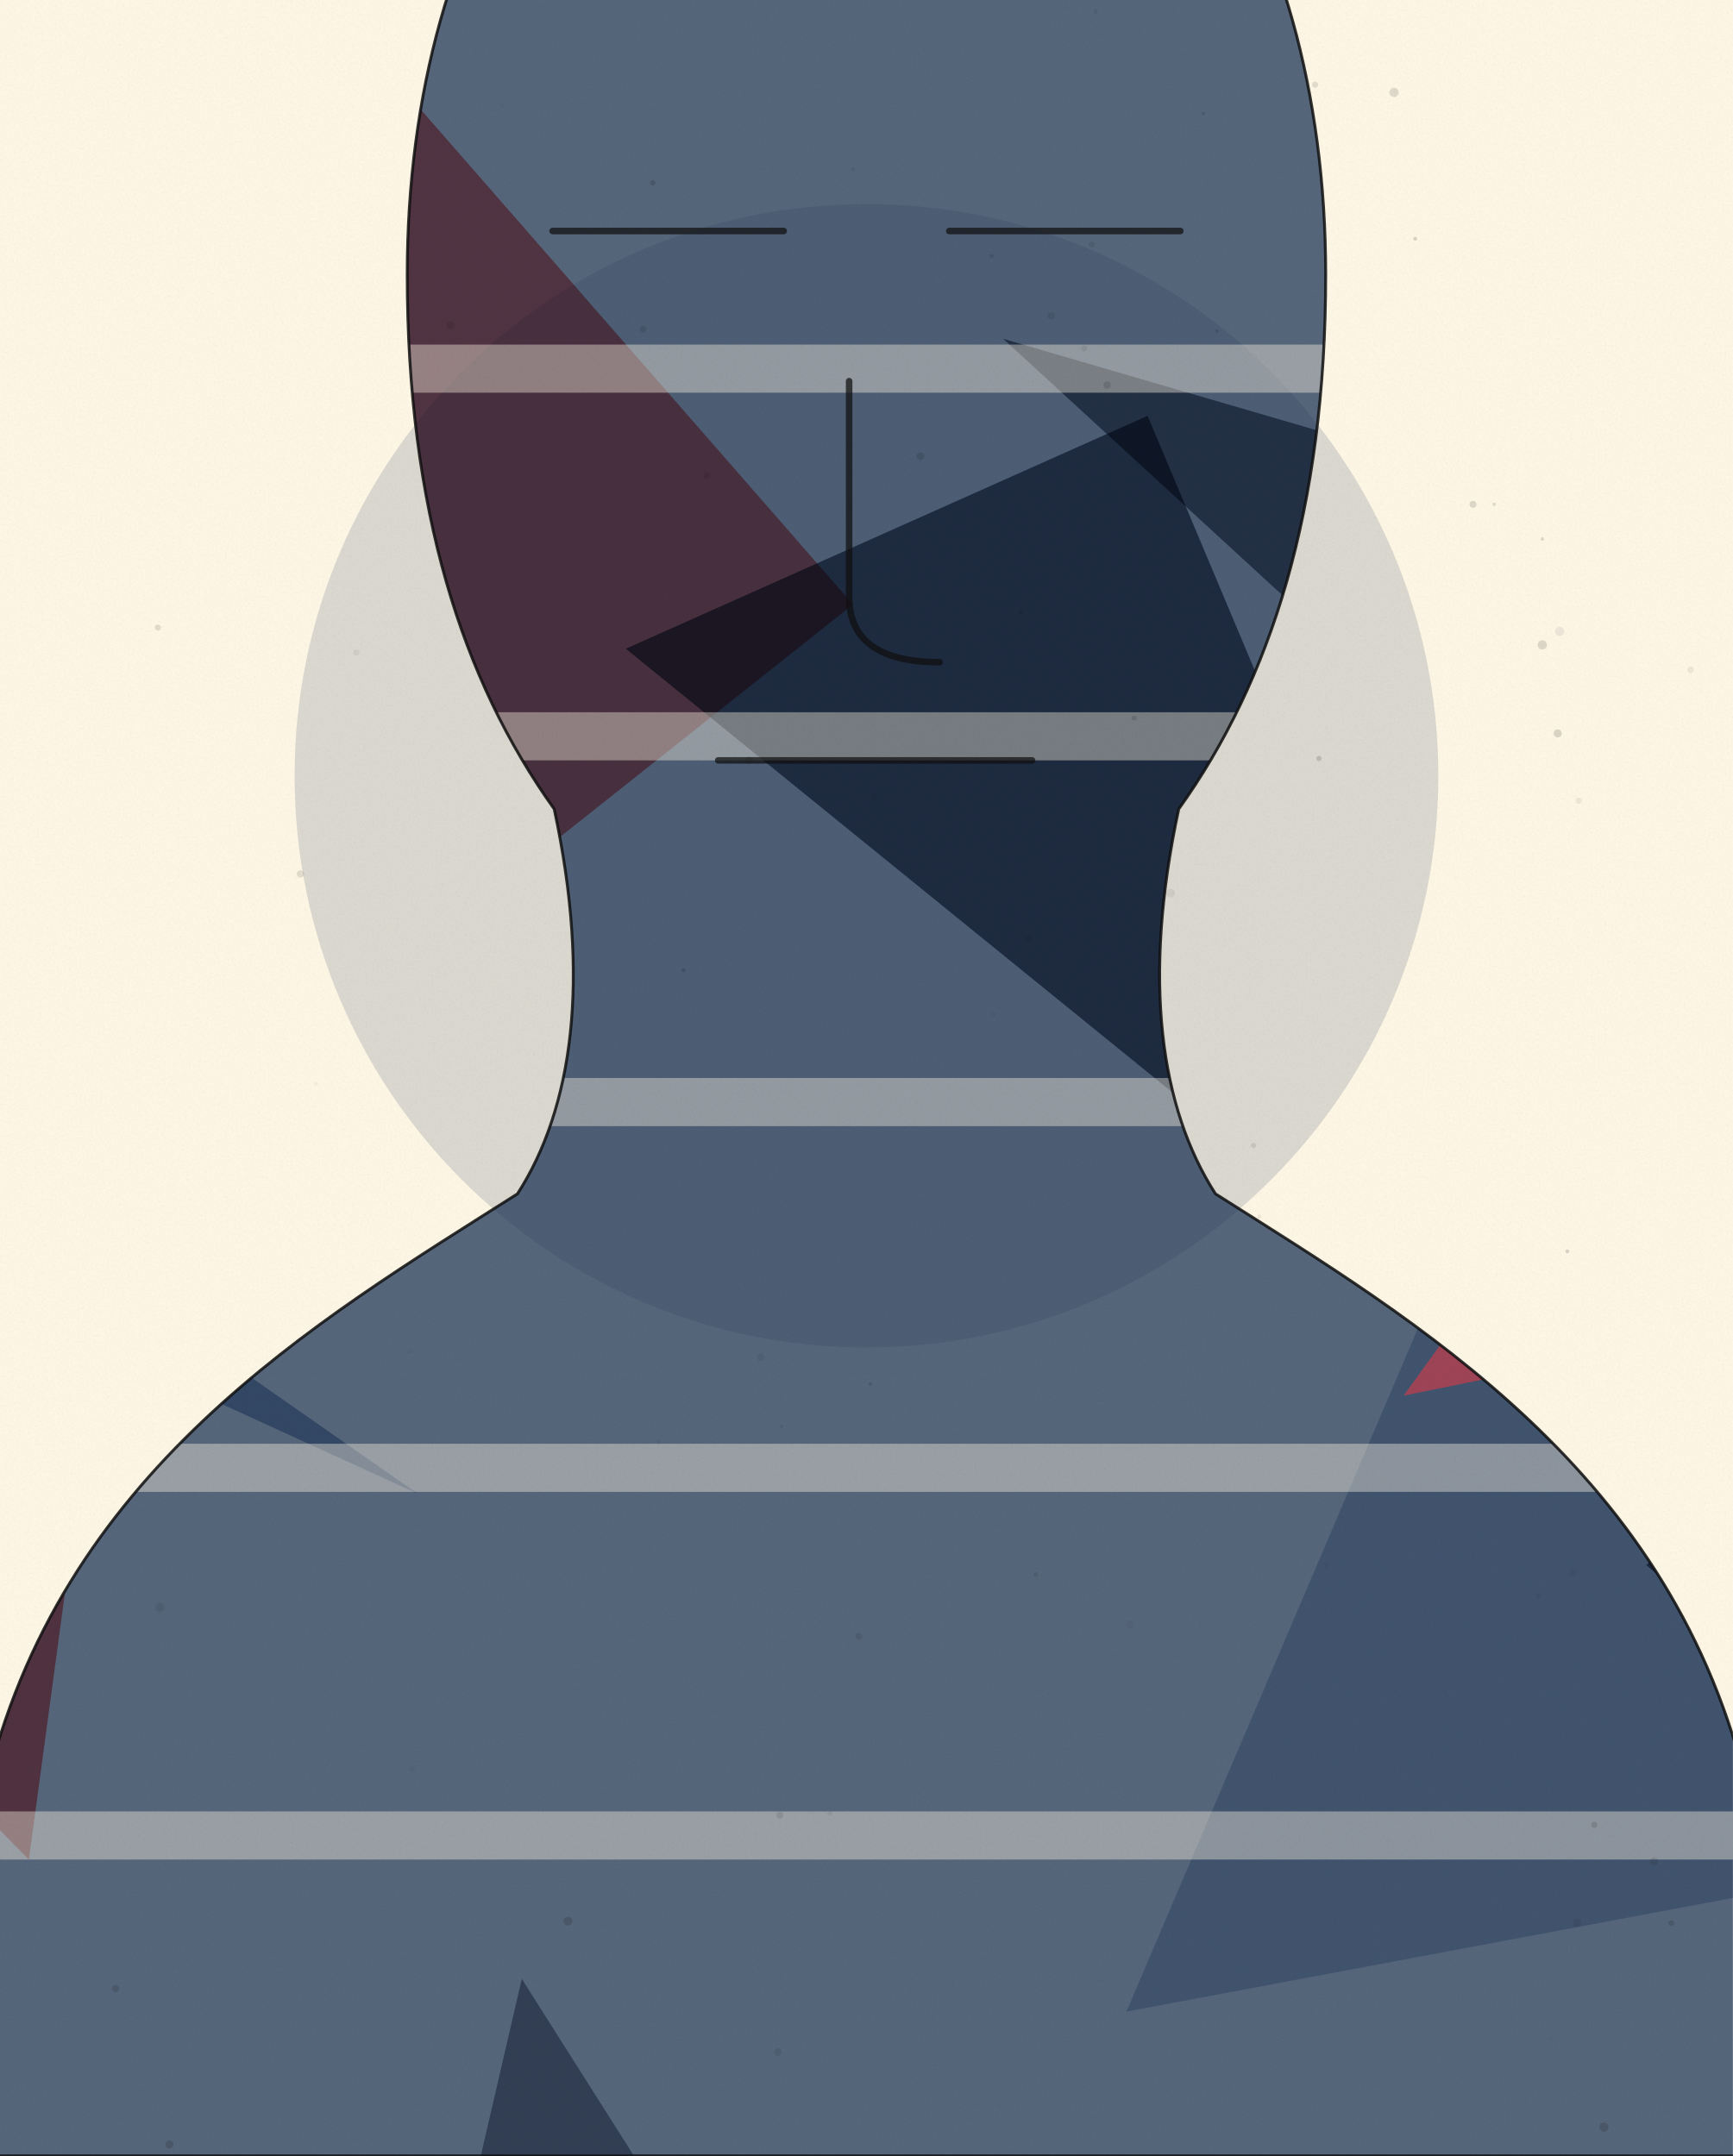
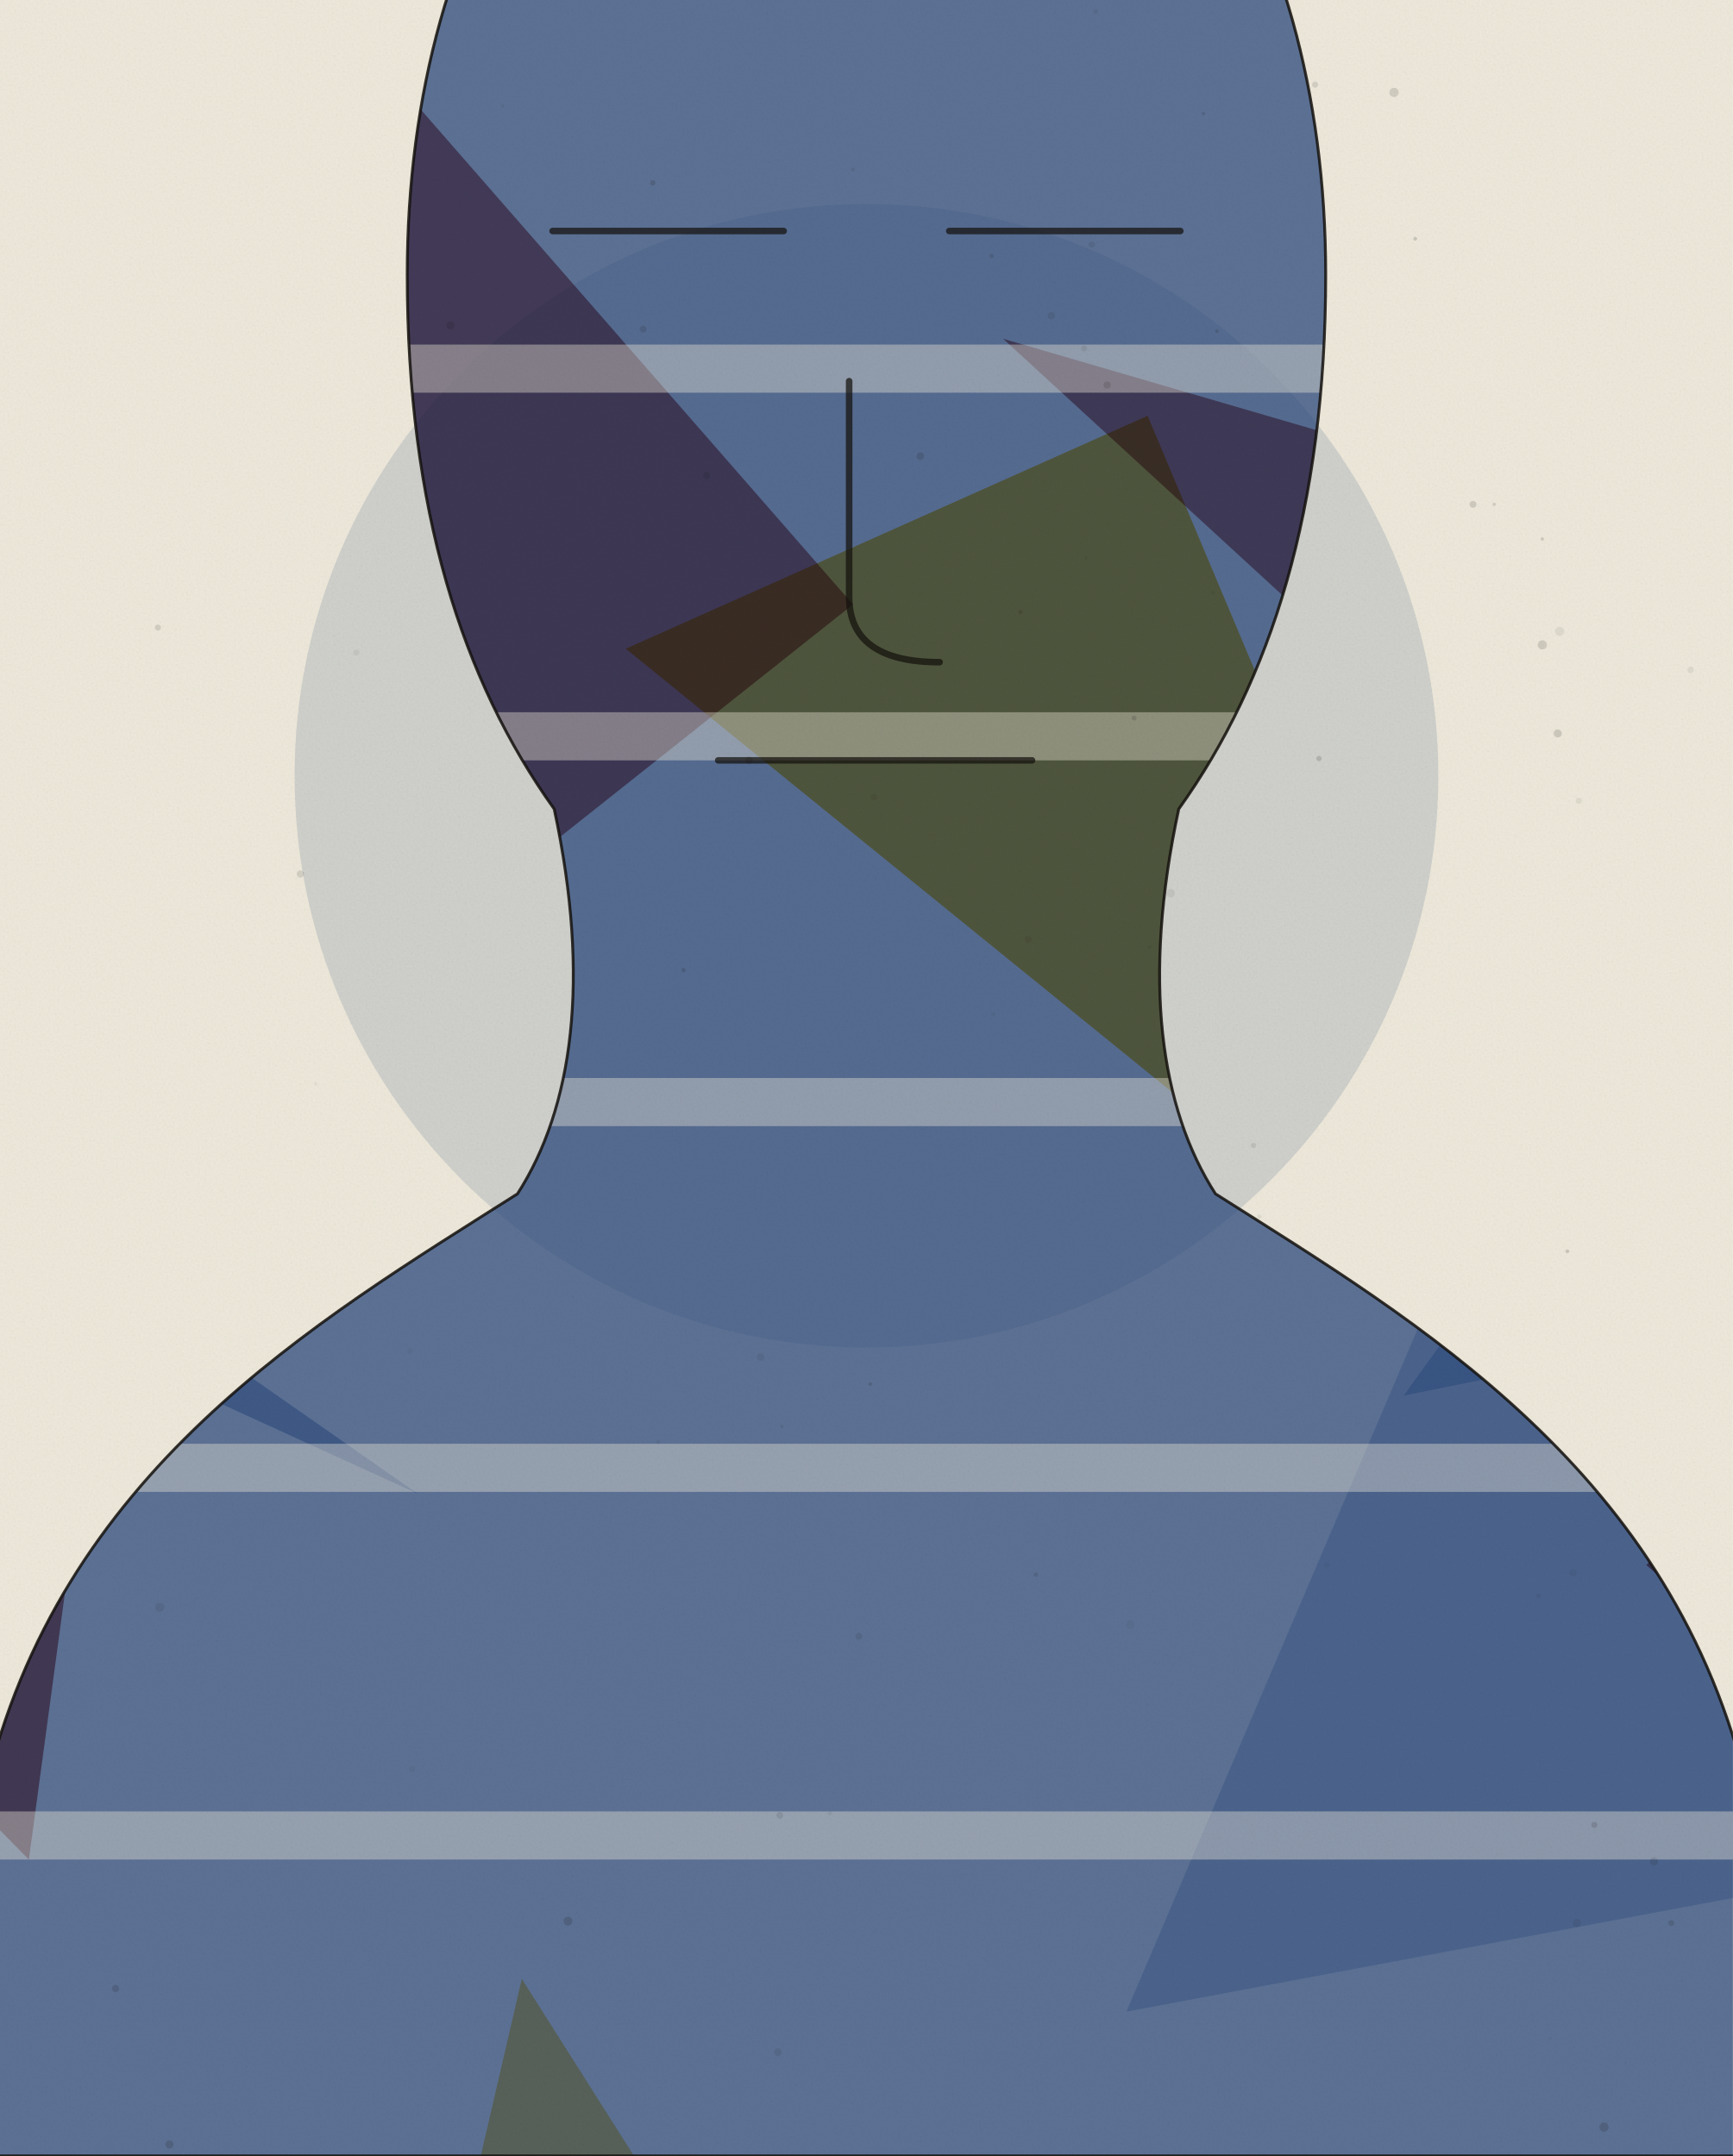
<svg xmlns="http://www.w3.org/2000/svg" viewBox="0 0 900 1120" preserveAspectRatio="xMidYMid slice" role="img">
  <defs>
    <filter id="g322" x="-10%" y="-10%" width="120%" height="120%">
      <feTurbulence type="fractalNoise" baseFrequency="0.85" numOctaves="3" seed="322" result="n" />
      <feColorMatrix in="n" type="saturate" values="0" />
      <feComponentTransfer>
        <feFuncA type="linear" slope="0.35" />
      </feComponentTransfer>
    </filter>
    <clipPath id="bust322" transform="translate(-27.0,-257.2) scale(9.540,11.106)">
      <path d="M50,6 C65,6 75,19 75,36 C75,47 72,55 67,61 C65,69 66,75 69,79 C80,85 94,92 98,107 L98,124 L2,124 L2,107 C6,92 20,85 31,79 C34,75 35,69 33,61 C28,55 25,47 25,36 C25,19 35,6 50,6 Z" />
    </clipPath>
  </defs>
-   <rect width="900" height="1120" fill="#FFF8E7" />
-   <circle cx="450" cy="403" r="297" fill="#1D3557" opacity=".16" />
+   <rect width="900" height="1120" fill="#EDE8DA" />
+   <circle cx="450" cy="403" r="297" fill="#2C4A7C" opacity=".16" />
  <g clip-path="url(#bust322)">
-     <rect width="900" height="1120" fill="#1D3557" opacity=".75" />
-     <path d="M921,982 l-101,-488 l-235,551 Z" fill="#1D3557" opacity="0.36" style="mix-blend-mode:normal" />
-     <path d="M55,622 l388,-308 l-289,-331 Z" fill="#E63946" opacity="0.63" style="mix-blend-mode:multiply" />
-     <path d="M271,1028 l-35,151 l410,441 Z" fill="#1D3557" opacity="0.48" style="mix-blend-mode:multiply" />
-     <path d="M836,282 l322,338 l320,334 Z" fill="#E63946" opacity="0.61" style="mix-blend-mode:normal" />
-     <path d="M1026,962 l123,-415 l-294,266 Z" fill="#1D3557" opacity="0.68" style="mix-blend-mode:multiply" />
-     <path d="M-149,260 l280,-80 l15,417 Z" fill="#E63946" opacity="0.52" style="mix-blend-mode:multiply" />
-     <path d="M217,776 l-614,-281 l478,186 Z" fill="#1D3557" opacity="0.61" style="mix-blend-mode:normal" />
-     <path d="M15,966 l-407,-413 l530,-497 Z" fill="#E63946" opacity="0.66" style="mix-blend-mode:multiply" />
-     <path d="M814,734 l-489,-397 l271,-121 Z" fill="#1D3557" opacity="0.69" style="mix-blend-mode:multiply" />
-     <path d="M909,475 l81,197 l-261,53 Z" fill="#E63946" opacity="0.57" style="mix-blend-mode:normal" />
-     <path d="M521,176 l528,485 l130,-293 Z" fill="#1D3557" opacity="0.61" style="mix-blend-mode:multiply" />
-     <rect y="179" width="900" height="25" fill="#FFF8E7" opacity=".4" />
-     <rect y="370" width="900" height="25" fill="#FFF8E7" opacity=".4" />
-     <rect y="560" width="900" height="25" fill="#FFF8E7" opacity=".4" />
-     <rect y="750" width="900" height="25" fill="#FFF8E7" opacity=".4" />
-     <rect y="941" width="900" height="25" fill="#FFF8E7" opacity=".4" />
+     <rect width="900" height="1120" fill="#2C4A7C" opacity=".75" />
+     <path d="M921,982 l-101,-488 l-235,551 Z" fill="#2C4A7C" opacity="0.36" style="mix-blend-mode:normal" />
+     <path d="M55,622 l388,-308 l-289,-331 Z" fill="#8E3B57" opacity="0.63" style="mix-blend-mode:multiply" />
+     <path d="M271,1028 l-35,151 l410,441 Z" fill="#E4B429" opacity="0.48" style="mix-blend-mode:multiply" />
+     <path d="M836,282 l322,338 l320,334 Z" fill="#2C4A7C" opacity="0.61" style="mix-blend-mode:normal" />
+     <path d="M1026,962 l123,-415 l-294,266 Z" fill="#8E3B57" opacity="0.68" style="mix-blend-mode:multiply" />
+     <path d="M-149,260 l280,-80 l15,417 Z" fill="#E4B429" opacity="0.52" style="mix-blend-mode:multiply" />
+     <path d="M217,776 l-614,-281 l478,186 Z" fill="#2C4A7C" opacity="0.61" style="mix-blend-mode:normal" />
+     <path d="M15,966 l-407,-413 l530,-497 Z" fill="#8E3B57" opacity="0.66" style="mix-blend-mode:multiply" />
+     <path d="M814,734 l-489,-397 l271,-121 Z" fill="#E4B429" opacity="0.69" style="mix-blend-mode:multiply" />
+     <path d="M909,475 l81,197 l-261,53 Z" fill="#2C4A7C" opacity="0.57" style="mix-blend-mode:normal" />
+     <path d="M521,176 l528,485 l130,-293 Z" fill="#8E3B57" opacity="0.61" style="mix-blend-mode:multiply" />
+     <rect y="179" width="900" height="25" fill="#EDE8DA" opacity=".4" />
+     <rect y="370" width="900" height="25" fill="#EDE8DA" opacity=".4" />
+     <rect y="560" width="900" height="25" fill="#EDE8DA" opacity=".4" />
+     <rect y="750" width="900" height="25" fill="#EDE8DA" opacity=".4" />
+     <rect y="941" width="900" height="25" fill="#EDE8DA" opacity=".4" />
  </g>
  <g transform="translate(-27.0,-257.2) scale(9.540,11.106)">
-     <path d="M50,6 C65,6 75,19 75,36 C75,47 72,55 67,61 C65,69 66,75 69,79 C80,85 94,92 98,107 L98,124 L2,124 L2,107 C6,92 20,85 31,79 C34,75 35,69 33,61 C28,55 25,47 25,36 C25,19 35,6 50,6 Z" fill="none" stroke="#0F0F0F" stroke-width="1.5" vector-effect="non-scaling-stroke" opacity=".85" />
+     <path d="M50,6 C65,6 75,19 75,36 C75,47 72,55 67,61 C65,69 66,75 69,79 C80,85 94,92 98,107 L98,124 L2,124 L2,107 C6,92 20,85 31,79 C34,75 35,69 33,61 C28,55 25,47 25,36 C25,19 35,6 50,6 Z" fill="none" stroke="#14110D" stroke-width="1.5" vector-effect="non-scaling-stroke" opacity=".85" />
  </g>
-   <g stroke="#0F0F0F" stroke-width="3.4" stroke-linecap="round" fill="none" opacity=".72">
+   <g stroke="#14110D" stroke-width="3.4" stroke-linecap="round" fill="none" opacity=".72">
    <path d="M287,120 h120" />
    <path d="M493,120 h120" />
    <path d="M441,198 v112 q0,34 47,34" />
    <path d="M373,395 h163" />
  </g>
-   <circle cx="516" cy="527" r="1.1" fill="#0F0F0F" opacity="0.05" />
-   <circle cx="530" cy="318" r="1.1" fill="#0F0F0F" opacity="0.16" />
-   <circle cx="60" cy="1033" r="1.9" fill="#0F0F0F" opacity="0.14" />
-   <circle cx="833" cy="1105" r="2.4" fill="#0F0F0F" opacity="0.16" />
-   <circle cx="608" cy="464" r="2.2" fill="#0F0F0F" opacity="0.07" />
-   <circle cx="342" cy="749" r="1.1" fill="#0F0F0F" opacity="0.06" />
-   <circle cx="295" cy="998" r="2.3" fill="#0F0F0F" opacity="0.16" />
-   <circle cx="589" cy="373" r="1.3" fill="#0F0F0F" opacity="0.14" />
-   <circle cx="405" cy="943" r="1.8" fill="#0F0F0F" opacity="0.10" />
-   <circle cx="735" cy="124" r="1.0" fill="#0F0F0F" opacity="0.16" />
-   <circle cx="88" cy="1114" r="2.1" fill="#0F0F0F" opacity="0.16" />
-   <circle cx="261" cy="55" r="0.9" fill="#0F0F0F" opacity="0.06" />
-   <circle cx="446" cy="850" r="1.8" fill="#0F0F0F" opacity="0.10" />
-   <circle cx="339" cy="95" r="1.4" fill="#0F0F0F" opacity="0.15" />
-   <circle cx="164" cy="563" r="1.0" fill="#0F0F0F" opacity="0.05" />
-   <circle cx="828" cy="948" r="1.6" fill="#0F0F0F" opacity="0.14" />
-   <circle cx="563" cy="181" r="1.6" fill="#0F0F0F" opacity="0.08" />
-   <circle cx="389" cy="395" r="2.0" fill="#0F0F0F" opacity="0.14" />
-   <circle cx="83" cy="835" r="2.3" fill="#0F0F0F" opacity="0.09" />
-   <circle cx="868" cy="999" r="1.5" fill="#0F0F0F" opacity="0.15" />
-   <circle cx="820" cy="416" r="1.6" fill="#0F0F0F" opacity="0.07" />
-   <circle cx="564" cy="290" r="0.8" fill="#0F0F0F" opacity="0.07" />
-   <circle cx="452" cy="719" r="0.9" fill="#0F0F0F" opacity="0.15" />
-   <circle cx="213" cy="702" r="1.4" fill="#0F0F0F" opacity="0.04" />
-   <circle cx="654" cy="632" r="1.1" fill="#0F0F0F" opacity="0.07" />
-   <circle cx="683" cy="44" r="1.6" fill="#0F0F0F" opacity="0.12" />
-   <circle cx="454" cy="414" r="1.7" fill="#0F0F0F" opacity="0.08" />
-   <circle cx="443" cy="88" r="1.0" fill="#0F0F0F" opacity="0.08" />
-   <circle cx="234" cy="169" r="2.1" fill="#0F0F0F" opacity="0.13" />
-   <circle cx="355" cy="504" r="1.1" fill="#0F0F0F" opacity="0.15" />
-   <circle cx="651" cy="595" r="1.4" fill="#0F0F0F" opacity="0.09" />
-   <circle cx="805" cy="1059" r="0.8" fill="#0F0F0F" opacity="0.05" />
-   <circle cx="569" cy="6" r="1.3" fill="#0F0F0F" opacity="0.07" />
-   <circle cx="689" cy="813" r="1.5" fill="#0F0F0F" opacity="0.05" />
-   <circle cx="810" cy="328" r="2.4" fill="#0F0F0F" opacity="0.07" />
-   <circle cx="587" cy="844" r="2.2" fill="#0F0F0F" opacity="0.05" />
-   <circle cx="367" cy="247" r="1.9" fill="#0F0F0F" opacity="0.12" />
-   <circle cx="431" cy="942" r="1.2" fill="#0F0F0F" opacity="0.06" />
-   <circle cx="801" cy="280" r="0.9" fill="#0F0F0F" opacity="0.14" />
-   <circle cx="878" cy="348" r="1.7" fill="#0F0F0F" opacity="0.07" />
-   <circle cx="799" cy="829" r="1.3" fill="#0F0F0F" opacity="0.07" />
-   <circle cx="185" cy="339" r="1.6" fill="#0F0F0F" opacity="0.06" />
-   <circle cx="814" cy="650" r="1.0" fill="#0F0F0F" opacity="0.16" />
-   <circle cx="801" cy="335" r="2.4" fill="#0F0F0F" opacity="0.14" />
-   <circle cx="156" cy="454" r="1.9" fill="#0F0F0F" opacity="0.12" />
-   <circle cx="632" cy="172" r="1.0" fill="#0F0F0F" opacity="0.13" />
-   <circle cx="334" cy="171" r="1.8" fill="#0F0F0F" opacity="0.12" />
-   <circle cx="809" cy="381" r="2.1" fill="#0F0F0F" opacity="0.15" />
-   <circle cx="534" cy="488" r="1.9" fill="#0F0F0F" opacity="0.08" />
-   <circle cx="819" cy="999" r="2.2" fill="#0F0F0F" opacity="0.08" />
-   <circle cx="404" cy="1066" r="2.0" fill="#0F0F0F" opacity="0.09" />
-   <circle cx="724" cy="48" r="2.4" fill="#0F0F0F" opacity="0.13" />
-   <circle cx="685" cy="394" r="1.4" fill="#0F0F0F" opacity="0.15" />
-   <circle cx="214" cy="919" r="1.6" fill="#0F0F0F" opacity="0.05" />
-   <circle cx="625" cy="59" r="0.9" fill="#0F0F0F" opacity="0.12" />
-   <circle cx="406" cy="741" r="0.9" fill="#0F0F0F" opacity="0.08" />
-   <circle cx="859" cy="967" r="2.1" fill="#0F0F0F" opacity="0.11" />
-   <circle cx="478" cy="237" r="2.0" fill="#0F0F0F" opacity="0.14" />
-   <circle cx="776" cy="262" r="0.9" fill="#0F0F0F" opacity="0.13" />
-   <circle cx="765" cy="262" r="1.8" fill="#0F0F0F" opacity="0.14" />
-   <circle cx="546" cy="164" r="1.9" fill="#0F0F0F" opacity="0.10" />
-   <circle cx="82" cy="326" r="1.6" fill="#0F0F0F" opacity="0.12" />
-   <circle cx="630" cy="308" r="1.0" fill="#0F0F0F" opacity="0.07" />
-   <circle cx="515" cy="133" r="1.1" fill="#0F0F0F" opacity="0.13" />
-   <circle cx="817" cy="817" r="2.0" fill="#0F0F0F" opacity="0.06" />
-   <circle cx="395" cy="705" r="2.0" fill="#0F0F0F" opacity="0.07" />
-   <circle cx="567" cy="127" r="1.6" fill="#0F0F0F" opacity="0.09" />
-   <circle cx="538" cy="818" r="1.2" fill="#0F0F0F" opacity="0.11" />
-   <circle cx="575" cy="200" r="1.9" fill="#0F0F0F" opacity="0.14" />
-   <circle cx="597" cy="492" r="1.0" fill="#0F0F0F" opacity="0.07" />
+   <circle cx="516" cy="527" r="1.1" fill="#14110D" opacity="0.05" />
+   <circle cx="530" cy="318" r="1.1" fill="#14110D" opacity="0.16" />
+   <circle cx="60" cy="1033" r="1.9" fill="#14110D" opacity="0.14" />
+   <circle cx="833" cy="1105" r="2.4" fill="#14110D" opacity="0.16" />
+   <circle cx="608" cy="464" r="2.2" fill="#14110D" opacity="0.07" />
+   <circle cx="342" cy="749" r="1.1" fill="#14110D" opacity="0.06" />
+   <circle cx="295" cy="998" r="2.3" fill="#14110D" opacity="0.16" />
+   <circle cx="589" cy="373" r="1.3" fill="#14110D" opacity="0.14" />
+   <circle cx="405" cy="943" r="1.8" fill="#14110D" opacity="0.10" />
+   <circle cx="735" cy="124" r="1.0" fill="#14110D" opacity="0.16" />
+   <circle cx="88" cy="1114" r="2.1" fill="#14110D" opacity="0.16" />
+   <circle cx="261" cy="55" r="0.9" fill="#14110D" opacity="0.06" />
+   <circle cx="446" cy="850" r="1.8" fill="#14110D" opacity="0.10" />
+   <circle cx="339" cy="95" r="1.4" fill="#14110D" opacity="0.15" />
+   <circle cx="164" cy="563" r="1.0" fill="#14110D" opacity="0.05" />
+   <circle cx="828" cy="948" r="1.6" fill="#14110D" opacity="0.14" />
+   <circle cx="563" cy="181" r="1.6" fill="#14110D" opacity="0.08" />
+   <circle cx="389" cy="395" r="2.0" fill="#14110D" opacity="0.14" />
+   <circle cx="83" cy="835" r="2.3" fill="#14110D" opacity="0.09" />
+   <circle cx="868" cy="999" r="1.5" fill="#14110D" opacity="0.15" />
+   <circle cx="820" cy="416" r="1.6" fill="#14110D" opacity="0.07" />
+   <circle cx="564" cy="290" r="0.8" fill="#14110D" opacity="0.07" />
+   <circle cx="452" cy="719" r="0.9" fill="#14110D" opacity="0.15" />
+   <circle cx="213" cy="702" r="1.4" fill="#14110D" opacity="0.04" />
+   <circle cx="654" cy="632" r="1.1" fill="#14110D" opacity="0.07" />
+   <circle cx="683" cy="44" r="1.6" fill="#14110D" opacity="0.12" />
+   <circle cx="454" cy="414" r="1.7" fill="#14110D" opacity="0.08" />
+   <circle cx="443" cy="88" r="1.0" fill="#14110D" opacity="0.08" />
+   <circle cx="234" cy="169" r="2.1" fill="#14110D" opacity="0.13" />
+   <circle cx="355" cy="504" r="1.1" fill="#14110D" opacity="0.15" />
+   <circle cx="651" cy="595" r="1.4" fill="#14110D" opacity="0.09" />
+   <circle cx="805" cy="1059" r="0.8" fill="#14110D" opacity="0.05" />
+   <circle cx="569" cy="6" r="1.3" fill="#14110D" opacity="0.07" />
+   <circle cx="689" cy="813" r="1.5" fill="#14110D" opacity="0.05" />
+   <circle cx="810" cy="328" r="2.4" fill="#14110D" opacity="0.07" />
+   <circle cx="587" cy="844" r="2.2" fill="#14110D" opacity="0.05" />
+   <circle cx="367" cy="247" r="1.9" fill="#14110D" opacity="0.12" />
+   <circle cx="431" cy="942" r="1.2" fill="#14110D" opacity="0.06" />
+   <circle cx="801" cy="280" r="0.9" fill="#14110D" opacity="0.14" />
+   <circle cx="878" cy="348" r="1.7" fill="#14110D" opacity="0.07" />
+   <circle cx="799" cy="829" r="1.3" fill="#14110D" opacity="0.07" />
+   <circle cx="185" cy="339" r="1.6" fill="#14110D" opacity="0.06" />
+   <circle cx="814" cy="650" r="1.0" fill="#14110D" opacity="0.16" />
+   <circle cx="801" cy="335" r="2.4" fill="#14110D" opacity="0.14" />
+   <circle cx="156" cy="454" r="1.9" fill="#14110D" opacity="0.12" />
+   <circle cx="632" cy="172" r="1.0" fill="#14110D" opacity="0.13" />
+   <circle cx="334" cy="171" r="1.8" fill="#14110D" opacity="0.12" />
+   <circle cx="809" cy="381" r="2.1" fill="#14110D" opacity="0.15" />
+   <circle cx="534" cy="488" r="1.9" fill="#14110D" opacity="0.08" />
+   <circle cx="819" cy="999" r="2.2" fill="#14110D" opacity="0.08" />
+   <circle cx="404" cy="1066" r="2.0" fill="#14110D" opacity="0.09" />
+   <circle cx="724" cy="48" r="2.4" fill="#14110D" opacity="0.13" />
+   <circle cx="685" cy="394" r="1.4" fill="#14110D" opacity="0.15" />
+   <circle cx="214" cy="919" r="1.6" fill="#14110D" opacity="0.05" />
+   <circle cx="625" cy="59" r="0.9" fill="#14110D" opacity="0.12" />
+   <circle cx="406" cy="741" r="0.9" fill="#14110D" opacity="0.08" />
+   <circle cx="859" cy="967" r="2.1" fill="#14110D" opacity="0.11" />
+   <circle cx="478" cy="237" r="2.0" fill="#14110D" opacity="0.14" />
+   <circle cx="776" cy="262" r="0.9" fill="#14110D" opacity="0.13" />
+   <circle cx="765" cy="262" r="1.8" fill="#14110D" opacity="0.14" />
+   <circle cx="546" cy="164" r="1.9" fill="#14110D" opacity="0.10" />
+   <circle cx="82" cy="326" r="1.6" fill="#14110D" opacity="0.12" />
+   <circle cx="630" cy="308" r="1.0" fill="#14110D" opacity="0.07" />
+   <circle cx="515" cy="133" r="1.1" fill="#14110D" opacity="0.13" />
+   <circle cx="817" cy="817" r="2.0" fill="#14110D" opacity="0.06" />
+   <circle cx="395" cy="705" r="2.0" fill="#14110D" opacity="0.07" />
+   <circle cx="567" cy="127" r="1.6" fill="#14110D" opacity="0.09" />
+   <circle cx="538" cy="818" r="1.2" fill="#14110D" opacity="0.11" />
+   <circle cx="575" cy="200" r="1.9" fill="#14110D" opacity="0.14" />
+   <circle cx="597" cy="492" r="1.0" fill="#14110D" opacity="0.07" />
  <rect width="900" height="1120" filter="url(#g322)" opacity=".28" style="mix-blend-mode:multiply" />
</svg>
